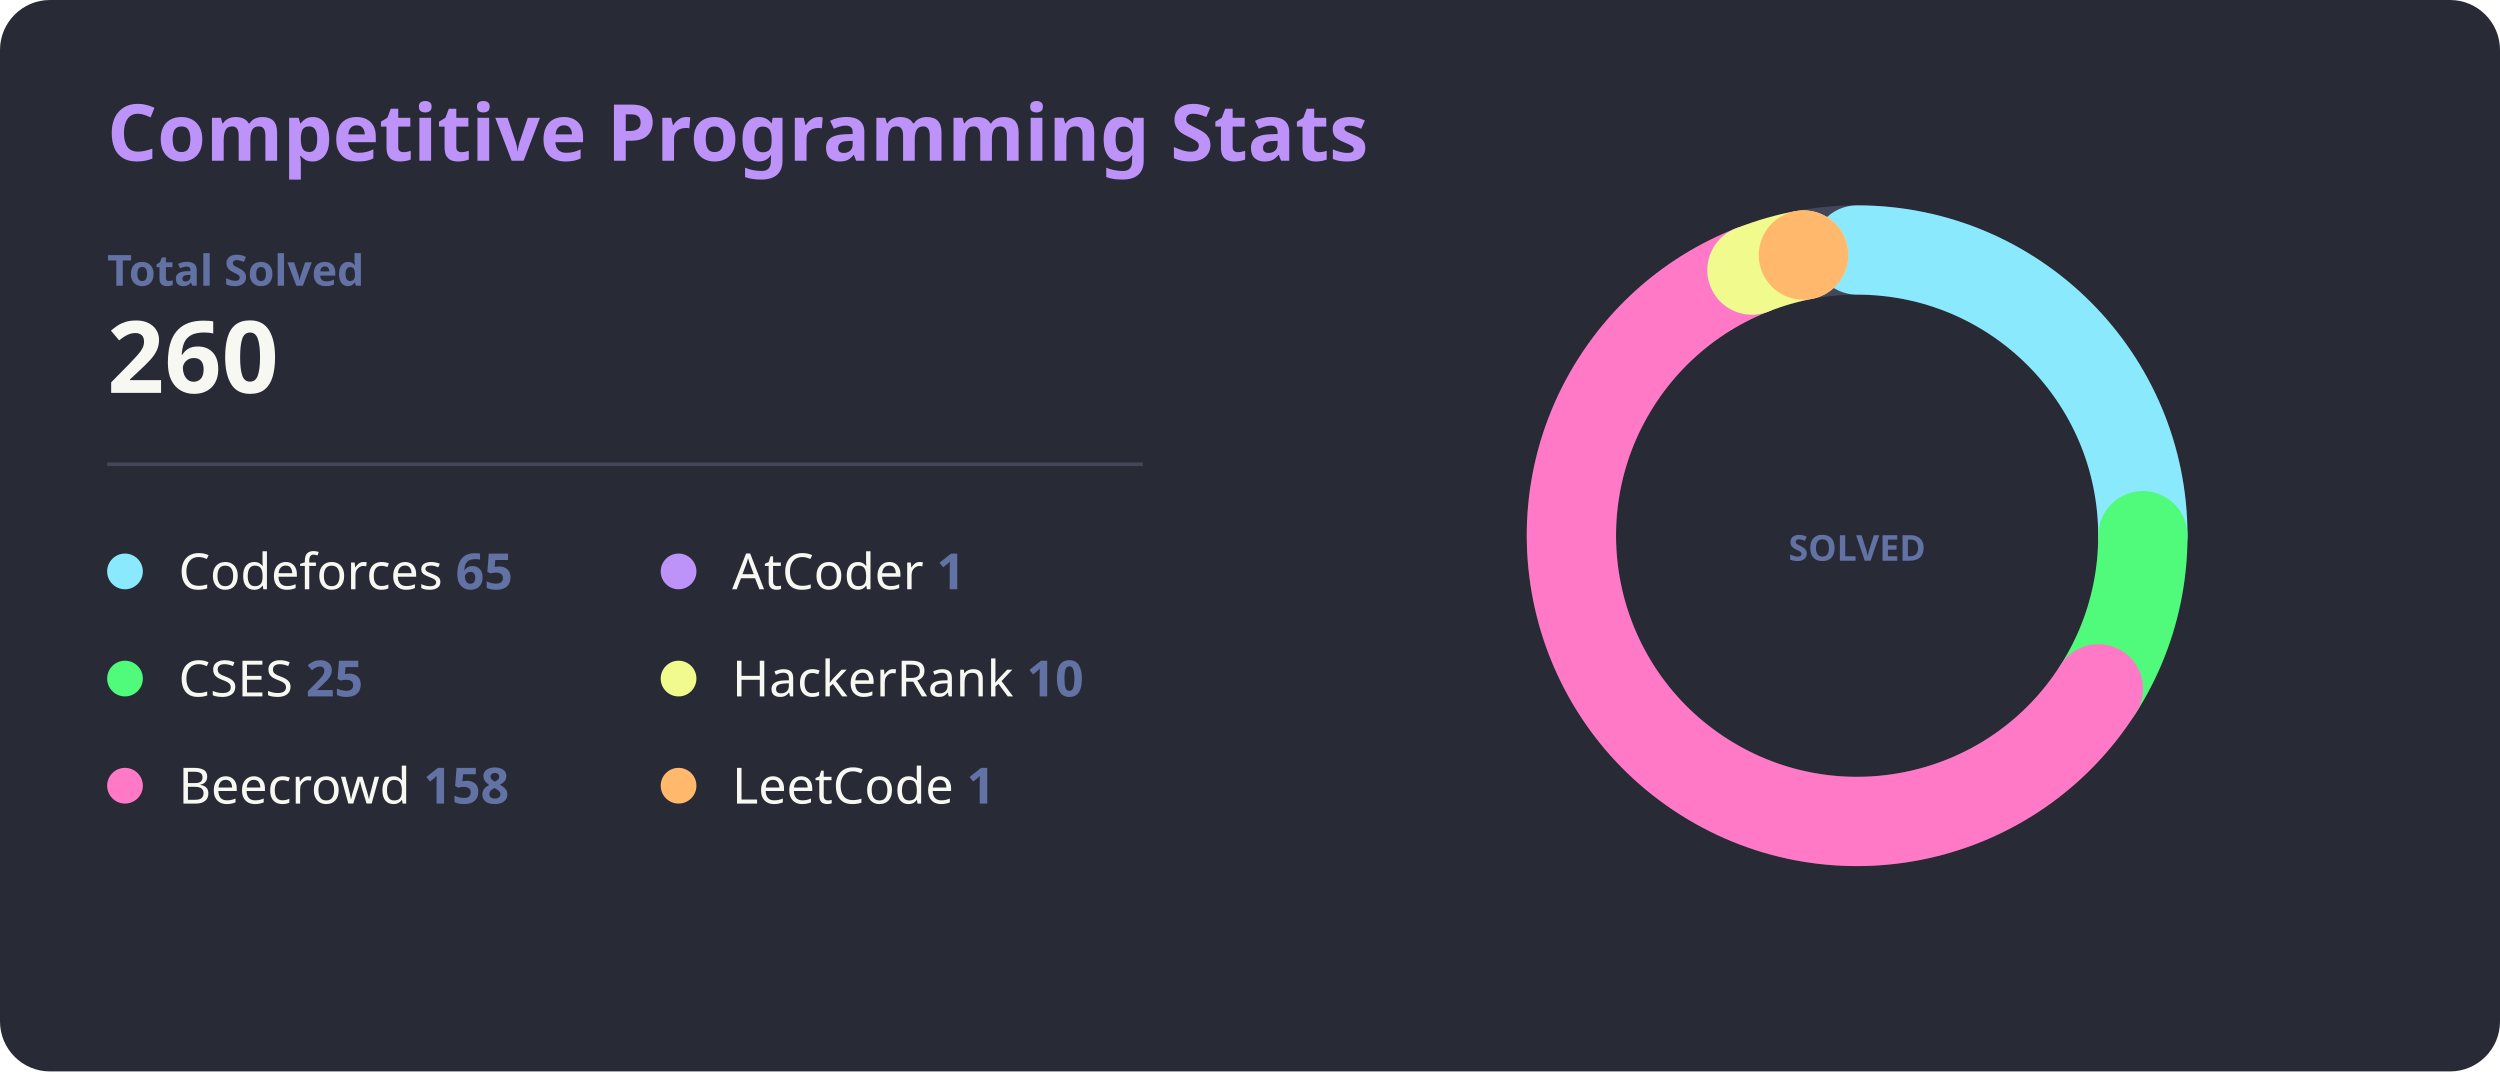
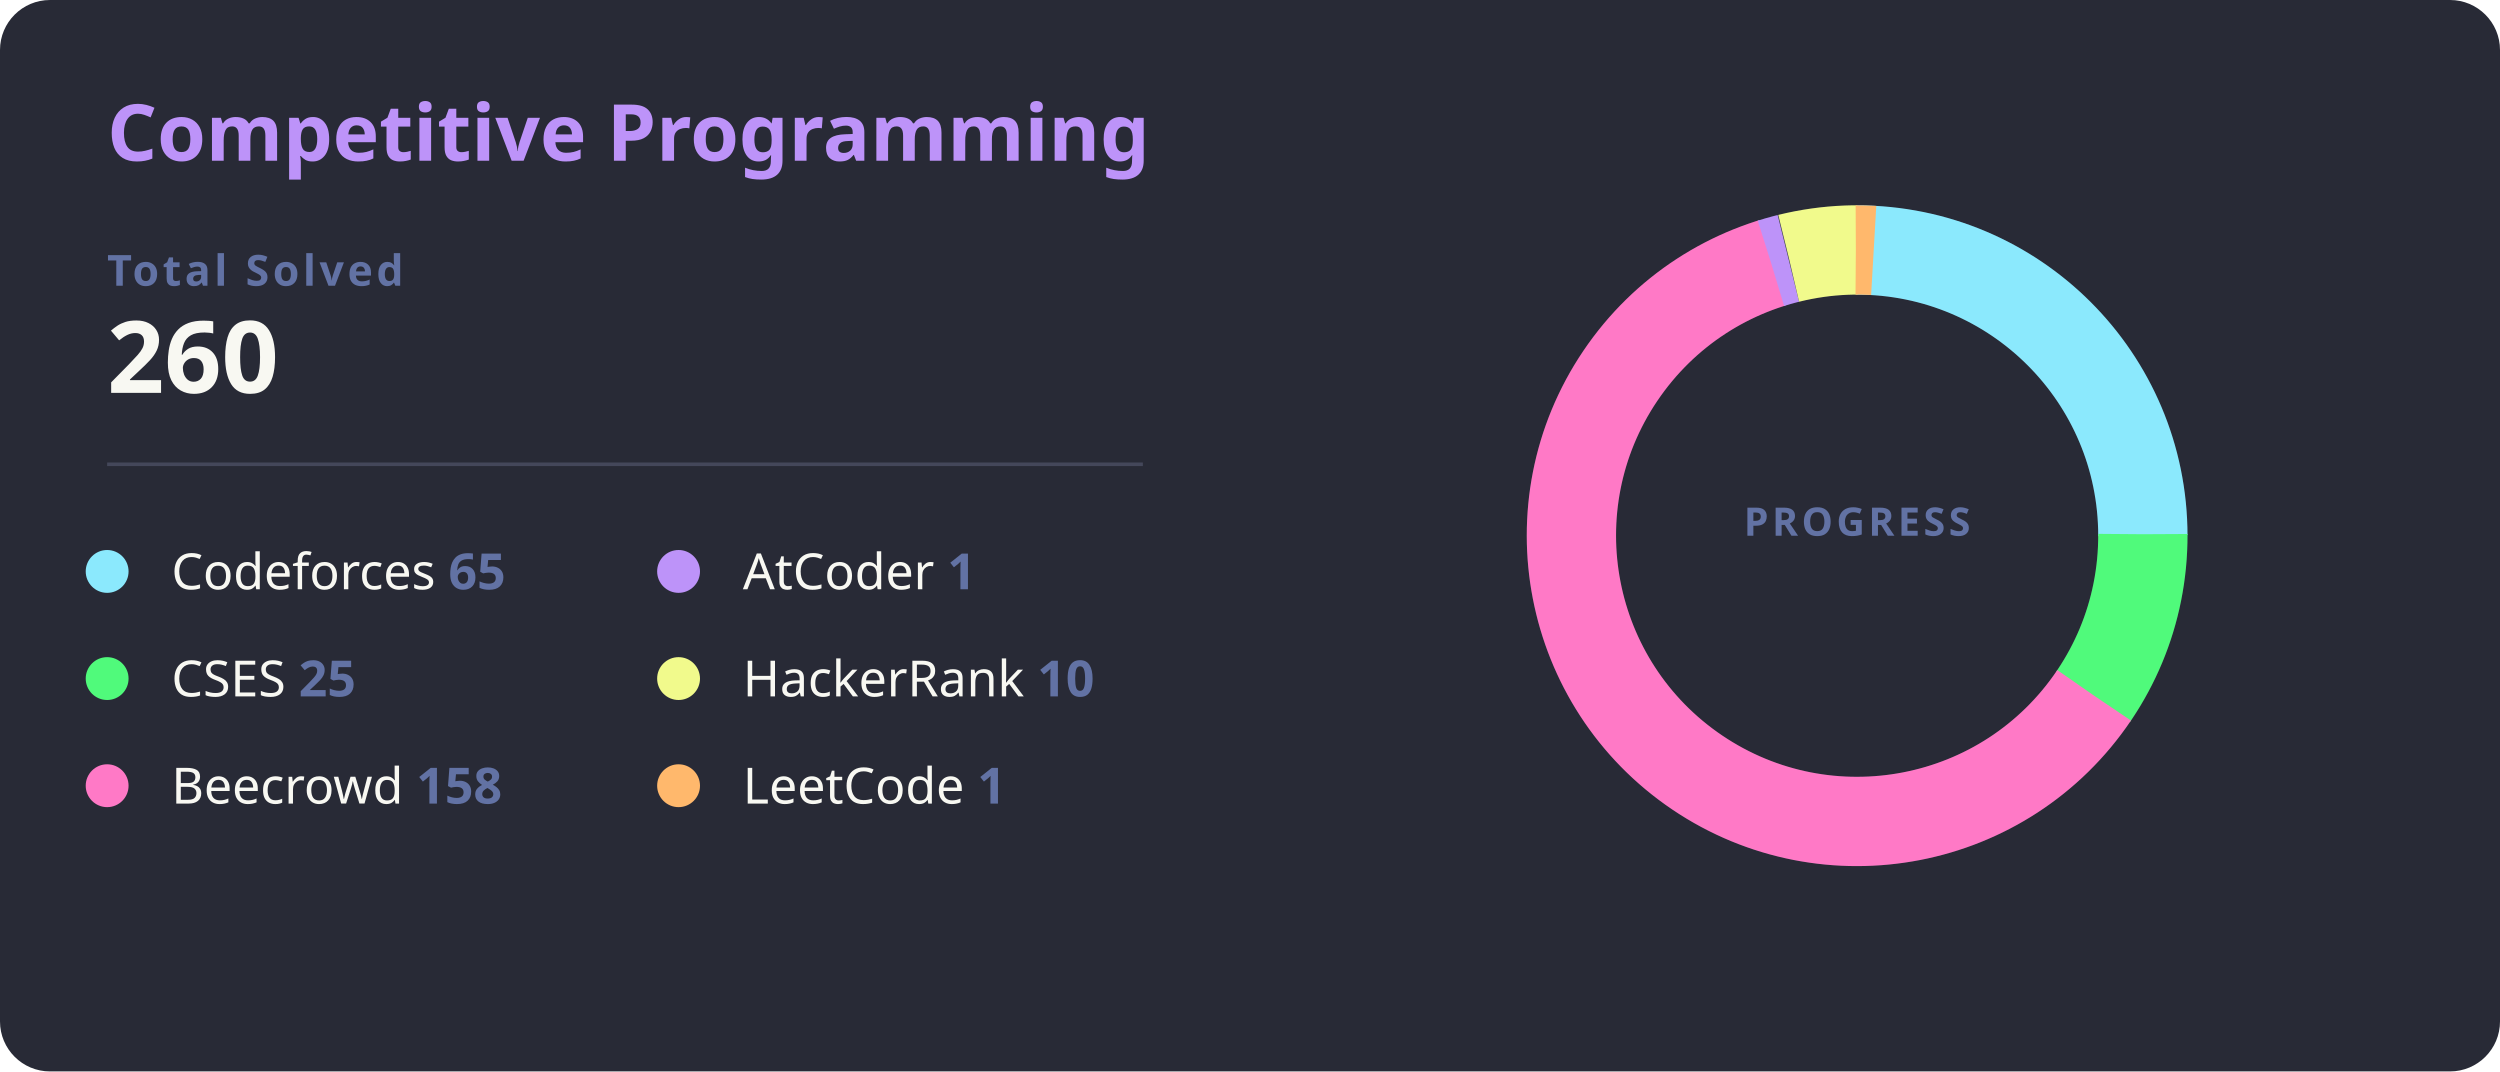
<svg xmlns="http://www.w3.org/2000/svg" width="700" height="300" viewBox="0 0 700 300">
  <style>
    .bg { fill: #282a36; rx: 14; }
    .title { fill: #bd93f9; font: bold 22px 'Segoe UI', Ubuntu, Sans-Serif; }
-     .text { fill: #f8f8f2; font: 600 14px 'Segoe UI', Ubuntu, Sans-Serif; }
-     .total-label { fill: #6272a4; font: bold 12px 'Segoe UI', Ubuntu, Sans-Serif; text-transform: uppercase; }
+     .total-label { fill: #6272a4; font: bold 12px 'Segoe UI', Ubuntu, Sans-Serif; text-transform: uppercase; letter-spacing: 1px; }
    .total-val { fill: #f8f8f2; font: bold 28px 'Segoe UI', Ubuntu, Sans-Serif; }
    .line { stroke: #44475a; stroke-width: 1; }
    .platform-name { fill: #f8f8f2; font: 400 14px 'Segoe UI', Ubuntu, Sans-Serif; }
    .platform-count { fill: #6272a4; font: bold 14px 'Segoe UI', Ubuntu, Sans-Serif; }
+     /* Ajuste para as fatias não sobreporem */
+     .slice { stroke-linecap: butt; transition: all 0.3s; }
  </style>
  <rect class="bg" width="700" height="300" />
-   <text x="30" y="45" class="title">Competitive Programming Stats</text>
+   <text x="30" y="45" class="title">Competitive Programming</text>
  <text x="30" y="80" class="total-label">Total Solved</text>
  <text x="30" y="110" class="total-val">260</text>
  <line x1="30" y1="130" x2="320" y2="130" class="line" />
  <g transform="translate(30, 160)">
-     <circle r="5" cx="5" cy="0" fill="#8be9fd" />
-     <text x="20" y="5" class="platform-name">Codeforces <tspan class="platform-count">65</tspan>
-     </text>
-     <circle r="5" cx="5" cy="30" fill="#50fa7b" />
-     <text x="20" y="35" class="platform-name">CSES <tspan class="platform-count">25</tspan>
-     </text>
-     <circle r="5" cx="5" cy="60" fill="#ff79c6" />
-     <text x="20" y="65" class="platform-name">Beecrowd <tspan class="platform-count">158</tspan>
-     </text>
-     <circle r="5" cx="160" cy="0" fill="#bd93f9" />
-     <text x="175" y="5" class="platform-name">AtCoder <tspan class="platform-count">1</tspan>
-     </text>
-     <circle r="5" cx="160" cy="30" fill="#f1fa8c" />
-     <text x="175" y="35" class="platform-name">HackerRank <tspan class="platform-count">10</tspan>
-     </text>
-     <circle r="5" cx="160" cy="60" fill="#ffb86c" />
-     <text x="175" y="65" class="platform-name">LeetCode <tspan class="platform-count">1</tspan>
+     <g transform="translate(0,0)">
+       <circle r="6" fill="#8be9fd" />
+       <text x="18" y="5" class="platform-name">Codeforces <tspan class="platform-count">65</tspan>
+       </text>
+     </g>
+     <g transform="translate(0,30)">
+       <circle r="6" fill="#50fa7b" />
+       <text x="18" y="5" class="platform-name">CSES <tspan class="platform-count">25</tspan>
+       </text>
+     </g>
+     <g transform="translate(0,60)">
+       <circle r="6" fill="#ff79c6" />
+       <text x="18" y="5" class="platform-name">Beecrowd <tspan class="platform-count">158</tspan>
+       </text>
+     </g>
+     <g transform="translate(160,0)">
+       <circle r="6" fill="#bd93f9" />
+       <text x="18" y="5" class="platform-name">AtCoder <tspan class="platform-count">1</tspan>
+       </text>
+     </g>
+     <g transform="translate(160,30)">
+       <circle r="6" fill="#f1fa8c" />
+       <text x="18" y="5" class="platform-name">HackerRank <tspan class="platform-count">10</tspan>
+       </text>
+     </g>
+     <g transform="translate(160,60)">
+       <circle r="6" fill="#ffb86c" />
+       <text x="18" y="5" class="platform-name">LeetCode <tspan class="platform-count">1</tspan>
+       </text>
+     </g>
+   </g>
+   <g transform="translate(520, 150)">
+     <circle r="80" fill="transparent" stroke="#3b3d4d" stroke-width="25" />
+     <circle r="80" fill="transparent" stroke="#8be9fd" stroke-width="25" stroke-dasharray="125.66 502.65" transform="rotate(-90)" class="slice" />
+     <circle r="80" fill="transparent" stroke="#50fa7b" stroke-width="25" stroke-dasharray="48.33 502.65" transform="rotate(-0.30)" class="slice" />
+     <circle r="80" fill="transparent" stroke="#ff79c6" stroke-width="25" stroke-dasharray="305.46 502.65" transform="rotate(34.02)" class="slice" />
+     <circle r="80" fill="transparent" stroke="#bd93f9" stroke-width="25" stroke-dasharray="5 502.65" transform="rotate(252.49)" class="slice" />
+     <circle r="80" fill="transparent" stroke="#f1fa8c" stroke-width="25" stroke-dasharray="19.33 502.65" transform="rotate(256.19)" class="slice" />
+     <circle r="80" fill="transparent" stroke="#ffb86c" stroke-width="25" stroke-dasharray="5 502.65" transform="rotate(269.74)" class="slice" />
+     <text text-anchor="middle" y="0" class="total-label" style="fill: #6272a4; font-size: 11px;">
+       <tspan x="0" dy="0">PROGRESS</tspan>
    </text>
  </g>
-   <g transform="translate(520, 150)">
-     <circle r="80" fill="transparent" stroke="#44475a" stroke-width="25" />
-     <circle r="80" fill="transparent" stroke="#8be9fd" stroke-width="25" stroke-dasharray="125.66 502.65" transform="rotate(-90)" stroke-linecap="round" />
-     <circle r="80" fill="transparent" stroke="#50fa7b" stroke-width="25" stroke-dasharray="45.23 502.65" transform="rotate(0)" stroke-linecap="round" />
-     <circle r="80" fill="transparent" stroke="#ff79c6" stroke-width="25" stroke-dasharray="301.59 502.65" transform="rotate(32.40)" stroke-linecap="round" />
-     <circle r="80" fill="transparent" stroke="#bd93f9" stroke-width="25" stroke-dasharray="0 502.65" transform="rotate(248.40)" stroke-linecap="round" />
-     <circle r="80" fill="transparent" stroke="#f1fa8c" stroke-width="25" stroke-dasharray="15.07 502.65" transform="rotate(248.40)" stroke-linecap="round" />
-     <circle r="80" fill="transparent" stroke="#ffb86c" stroke-width="25" stroke-dasharray="0 502.65" transform="rotate(259.20)" stroke-linecap="round" />
-     <text text-anchor="middle" dy="7" class="total-label" style="fill: #6272a4; font-size: 10px;">SOLVED</text>
-   </g>
</svg>
